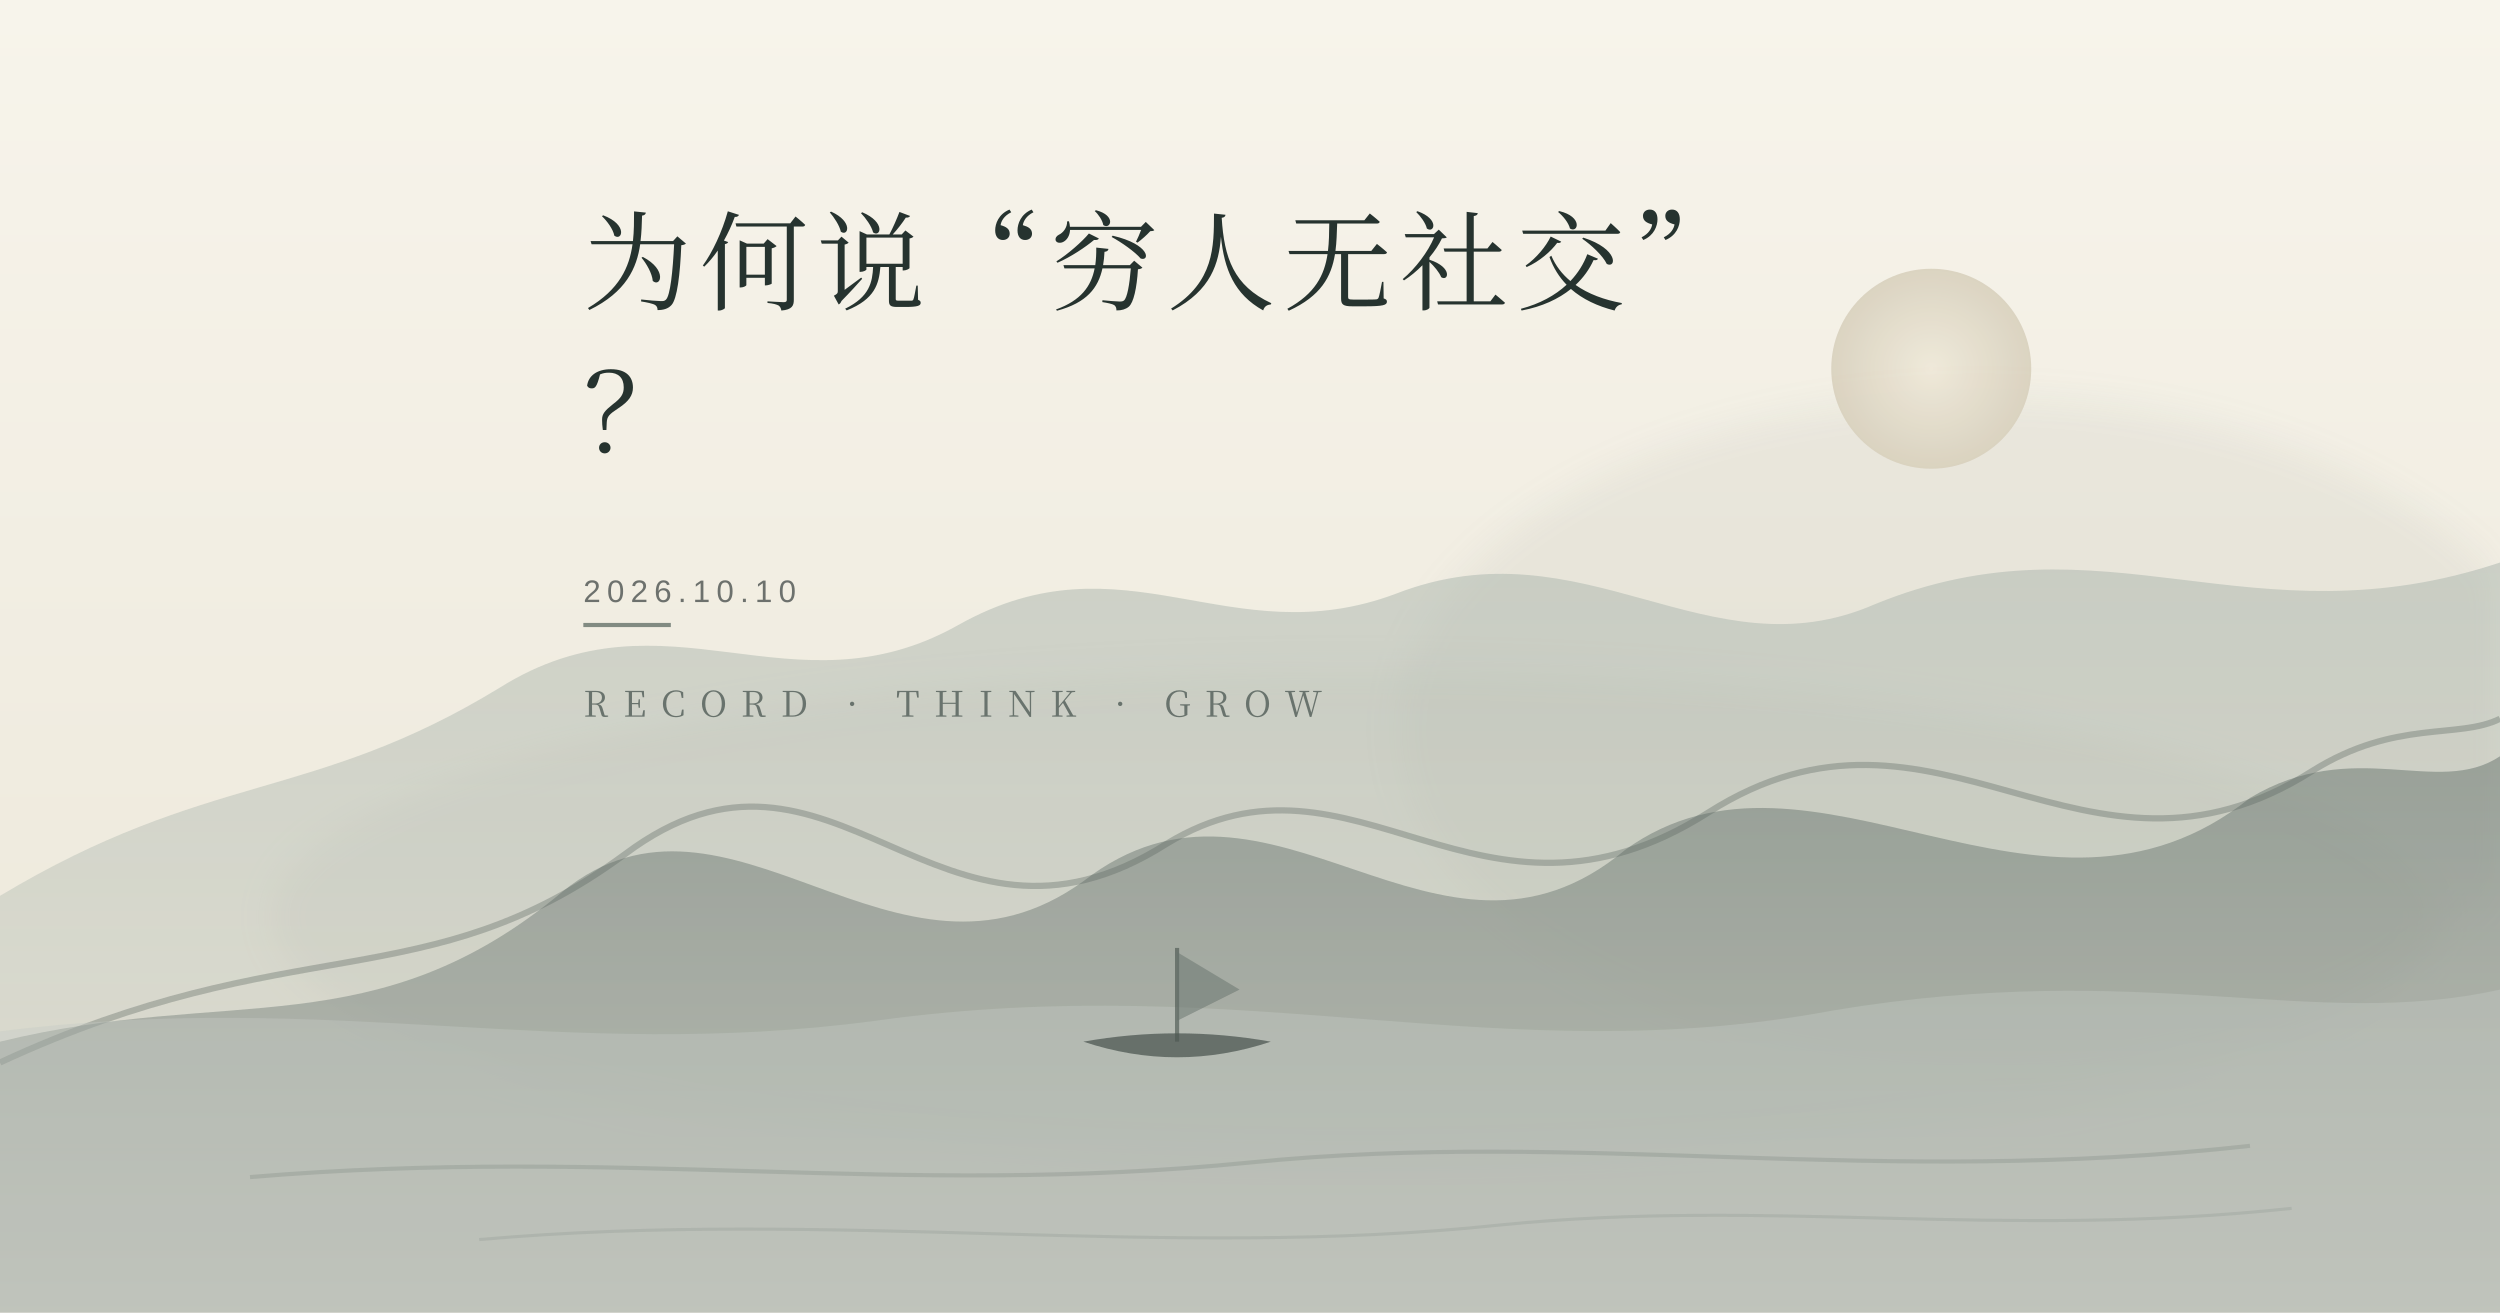
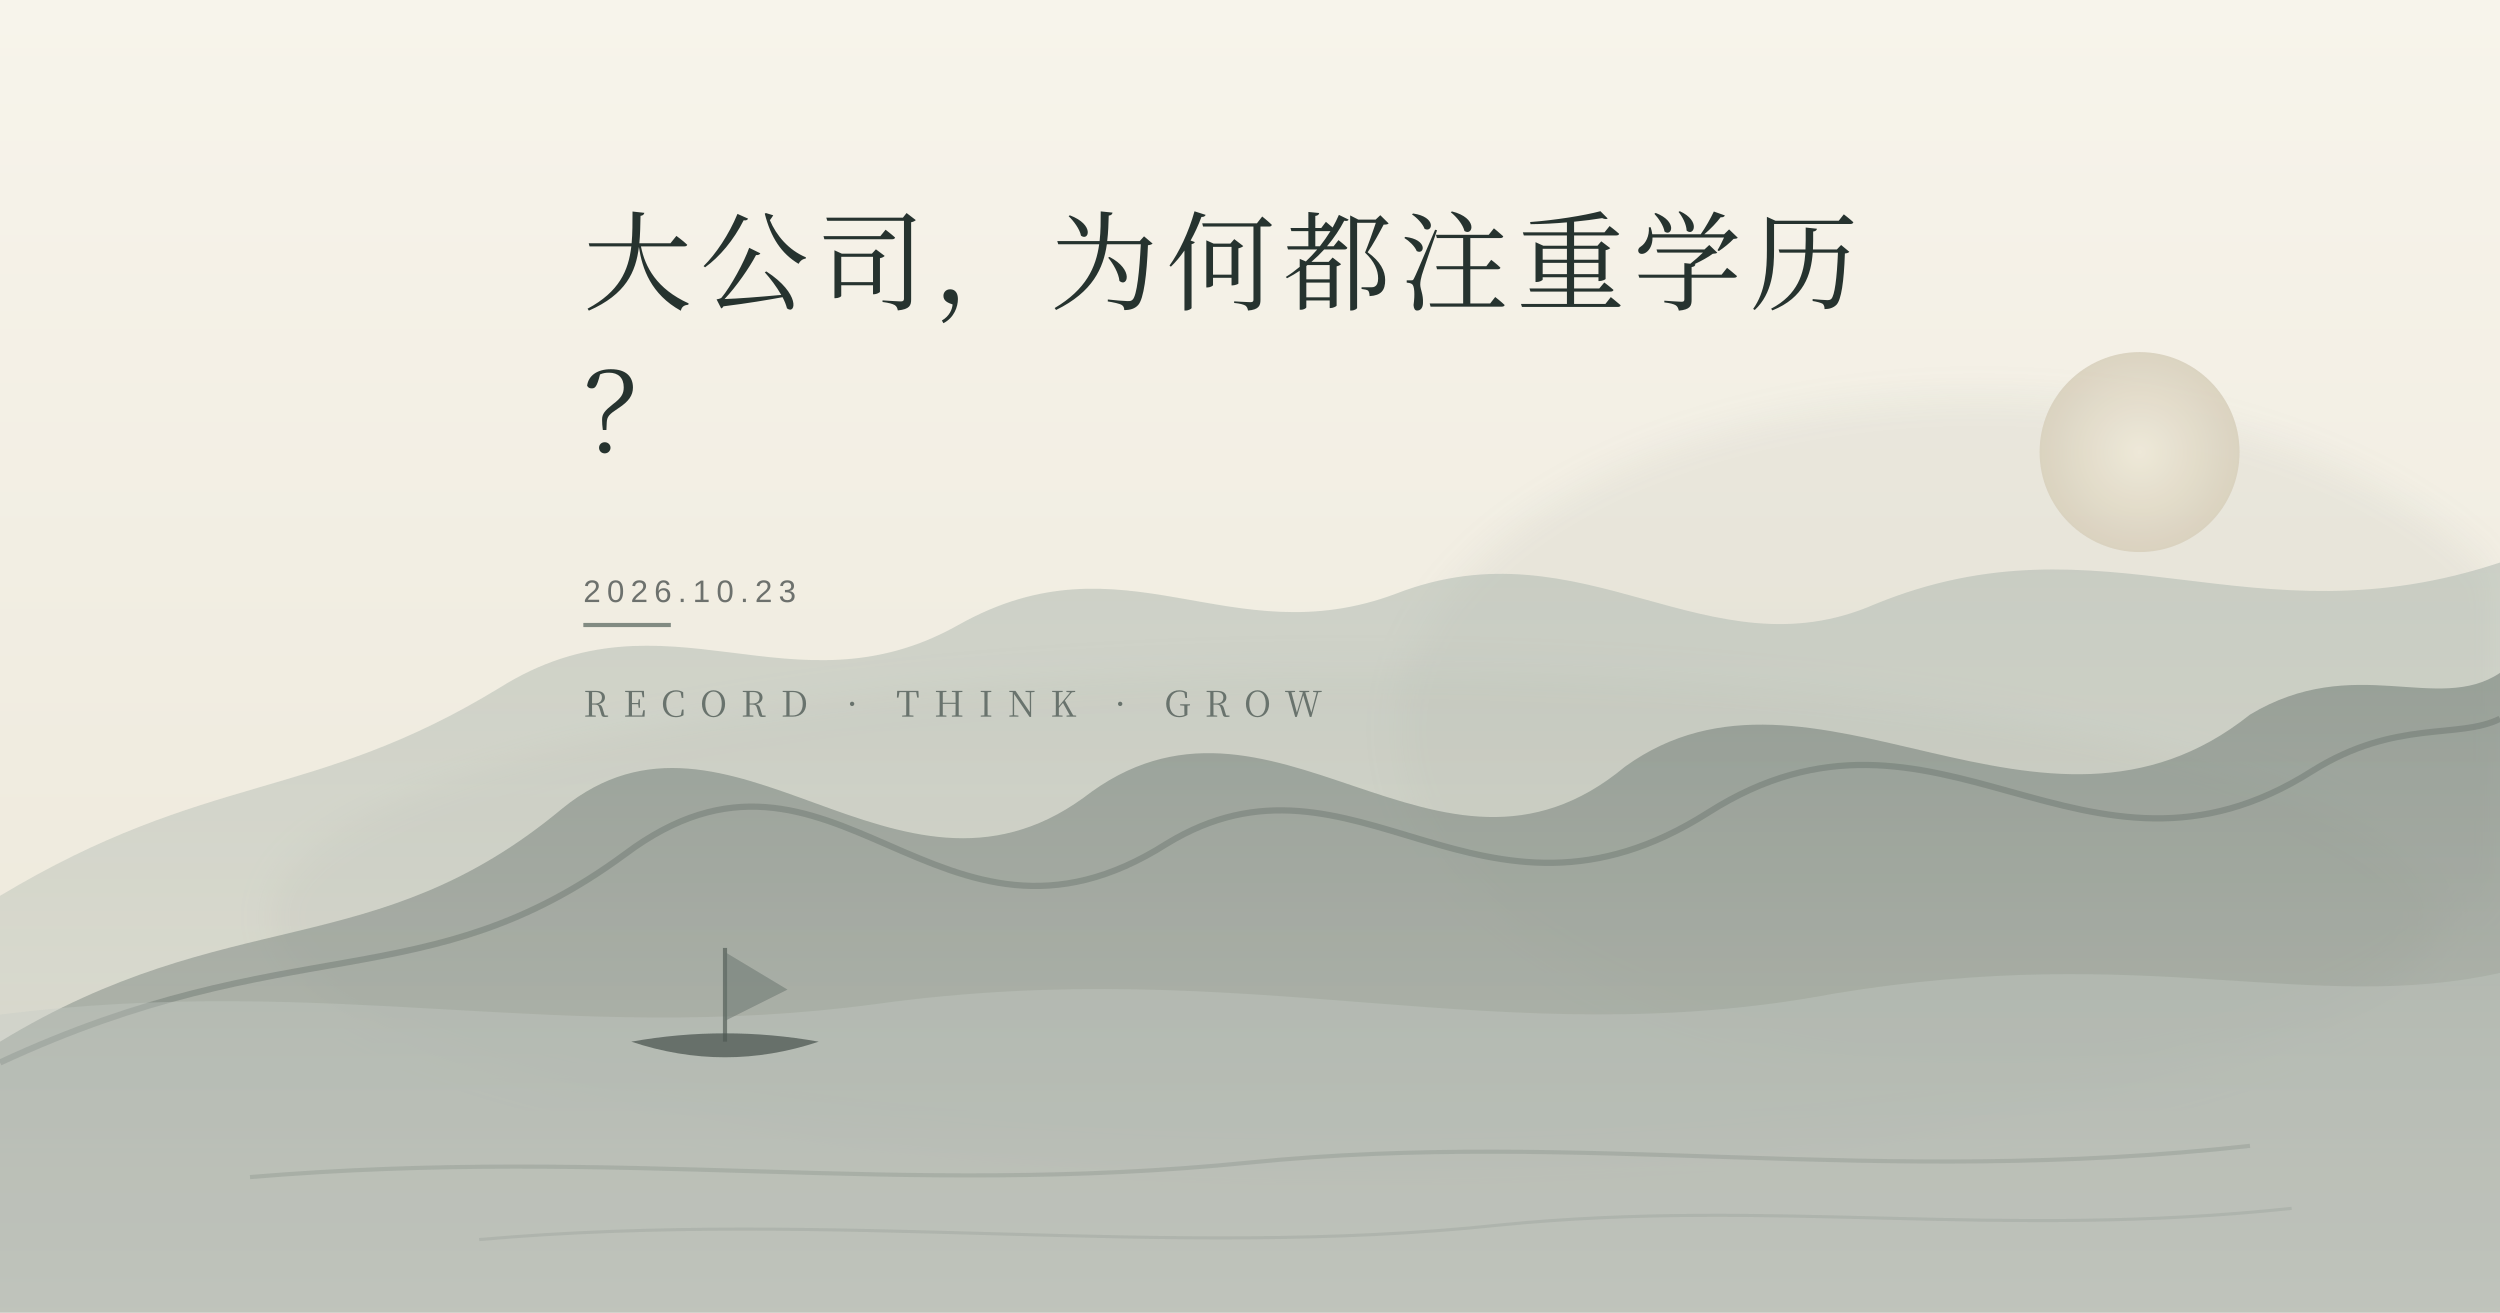
<svg xmlns="http://www.w3.org/2000/svg" width="1200" height="630" viewBox="0 0 1200 630">
  <defs>
    <linearGradient id="paper" x1="0" y1="0" x2="0" y2="1">
      <stop offset="0%" stop-color="#f7f4eb" />
      <stop offset="100%" stop-color="#ebe6d8" />
    </linearGradient>
    <linearGradient id="farMountain" x1="0" y1="0" x2="0" y2="1">
      <stop offset="0%" stop-color="#aeb8b0" />
      <stop offset="100%" stop-color="#d8d8cc" />
    </linearGradient>
    <linearGradient id="nearMountain" x1="0" y1="0" x2="0" y2="1">
      <stop offset="0%" stop-color="#69756f" />
      <stop offset="100%" stop-color="#9ba39b" />
    </linearGradient>
    <filter id="inkBlur">
      <feGaussianBlur stdDeviation="8" />
    </filter>
    <radialGradient id="moon">
      <stop offset="0%" stop-color="#eee8d8" />
      <stop offset="100%" stop-color="#d8d0bd" />
    </radialGradient>
    <style>

      .title {

        font-family:
          "Noto Serif CJK SC",
          "Source Han Serif SC",
          "Songti SC",
          "STSong",
          serif;

        font-size:
          52px;

        font-weight:
          500;

        letter-spacing:
          4px;

        fill:
          #26332f;
      }


      .subtitle {

        font-family:
          "Noto Serif CJK SC",
          "Source Han Serif SC",
          "Songti SC",
          "STSong",
          serif;

        font-size:
          17px;

        letter-spacing:
          7px;

        fill:
          #69736d;
      }


      .date {

        font-family:
          "Helvetica Neue",
          Arial,
          sans-serif;

        font-size:
          15px;

        letter-spacing:
          3px;

        fill:
          #6d716d;
      }

    </style>
  </defs>
  <rect x="0" y="0" width="1200" height="630" fill="url(#paper)" />
  <ellipse cx="650" cy="440" rx="520" ry="120" fill="#89958c" opacity="0.12" filter="url(#inkBlur)" />
  <ellipse cx="950" cy="350" rx="280" ry="160" fill="#738078" opacity="0.08" filter="url(#inkBlur)" />
-   <circle cx="927" cy="177" r="48" fill="url(#moon)" opacity="0.9" />
+   <circle cx="1027" cy="217" r="48" fill="url(#moon)" opacity="0.9" />
  <path d="       M0 430        C100 370         150 385         240 330        C320 280         380 345         460 300        C540 255         590 315         670 285        C760 250         820 325         900 290        C1010 245         1080 310         1200 270        L1200 630       L0 630       Z     " fill="url(#farMountain)" opacity="0.55" />
-   <path d="       M0 500        C110 473         180 503         270 428        C350 363         430 488         520 423        C610 353         690 483         780 408        C870 343         980 463         1080 383        C1130 353         1170 383         1200 363        L1200 630       L0 630       Z     " fill="url(#nearMountain)" opacity="0.52" />
+   <path d="       M0 500        C110 433         180 463         270 388        C350 323         430 448         520 383        C610 313         690 443         780 368        C870 303         980 423         1080 343        C1130 313         1170 343         1200 323        L1200 630       L0 630       Z     " fill="url(#nearMountain)" opacity="0.52" />
  <path d="       M0 510        C140 445         205 480         300 410        C400 335         450 475         560 405        C650 350         710 460         820 390        C930 320         1000 440         1110 370        C1150 345         1180 355         1200 345     " fill="none" stroke="#59645e" stroke-width="3" opacity="0.35" />
-   <path d="       M0 495        C160 475         270 510         420 490        C600 465         720 515         880 485        C1030 460         1110 495         1200 475        L1200 630       L0 630       Z     " fill="#c4cbc4" opacity="0.38" />
+   <path d="       M0 487        C160 467         270 502         420 482        C600 457         720 507         880 477        C1030 452         1110 487         1200 467        L1200 630       L0 630       Z     " fill="#c4cbc4" opacity="0.38" />
  <path d="       M120 565        C300 550         430 575         600 558        C760 542         900 570         1080 550     " fill="none" stroke="#77827b" stroke-width="2" opacity="0.28" />
  <path d="       M230 595        C400 580         560 605         720 588        C850 575         960 595         1100 580     " fill="none" stroke="#77827b" stroke-width="1.5" opacity="0.20" />
-   <text x="280" y="145" class="title">为何说“穷人无社交” </text>
-   <text x="280" y="217" class="title">？</text>
+   <text x="280" y="145" class="title">大公司，为何都注重学历</text>
+   <text x="280" y="217" class="title"> ？</text>
  <rect x="280" y="299" width="42" height="2" fill="#52615a" opacity="0.7" />
  <text x="280" y="344" class="subtitle">RECORD · THINK · GROW</text>
-   <text x="280" y="289" class="date">2026.10.10</text>
-   <path d="       M520 500        Q565 492         610 500        Q565 515         520 500        Z     " fill="#4d5752" opacity="0.75" />
-   <line x1="565" y1="500" x2="565" y2="455" stroke="#4d5752" stroke-width="2" opacity="0.65" />
-   <path d="       M565 457       L565 490       L595 475       Z     " fill="#66716b" opacity="0.5" />
+   <text x="280" y="289" class="date">2026.10.23</text>
+   <path d="       M303 500        Q348 492         393 500        Q348 515         303 500        Z     " fill="#4d5752" opacity="0.75" />
+   <line x1="348" y1="500" x2="348" y2="455" stroke="#4d5752" stroke-width="2" opacity="0.65" />
+   <path d="       M348 457       L348 490       L378 475       Z     " fill="#66716b" opacity="0.5" />
</svg>
